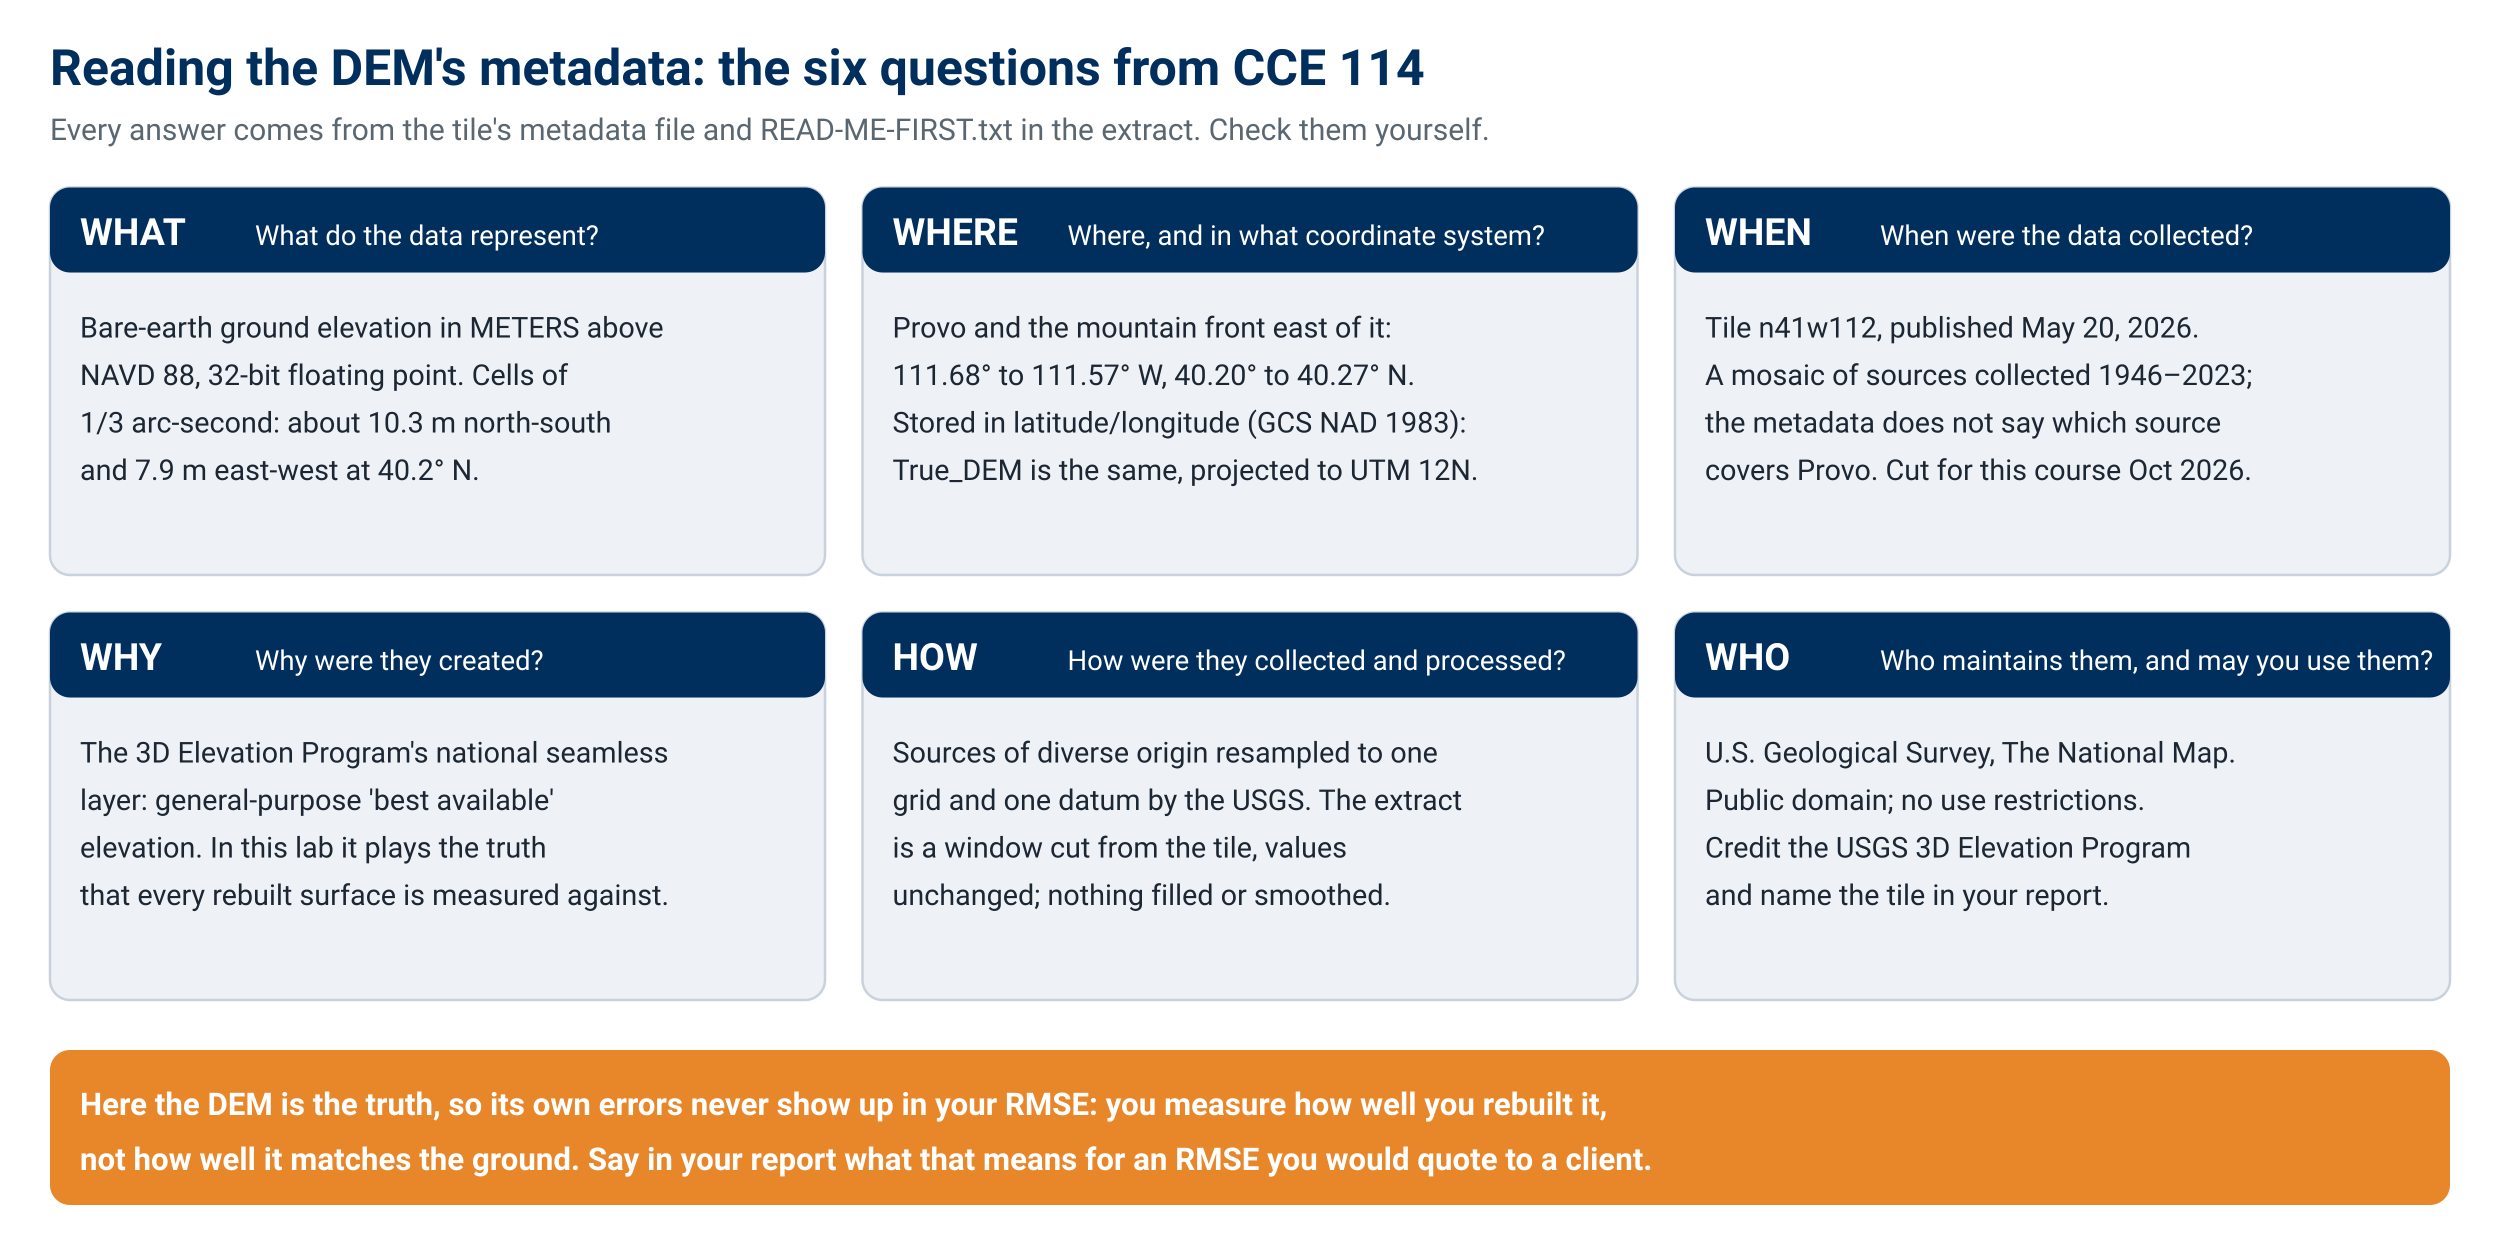
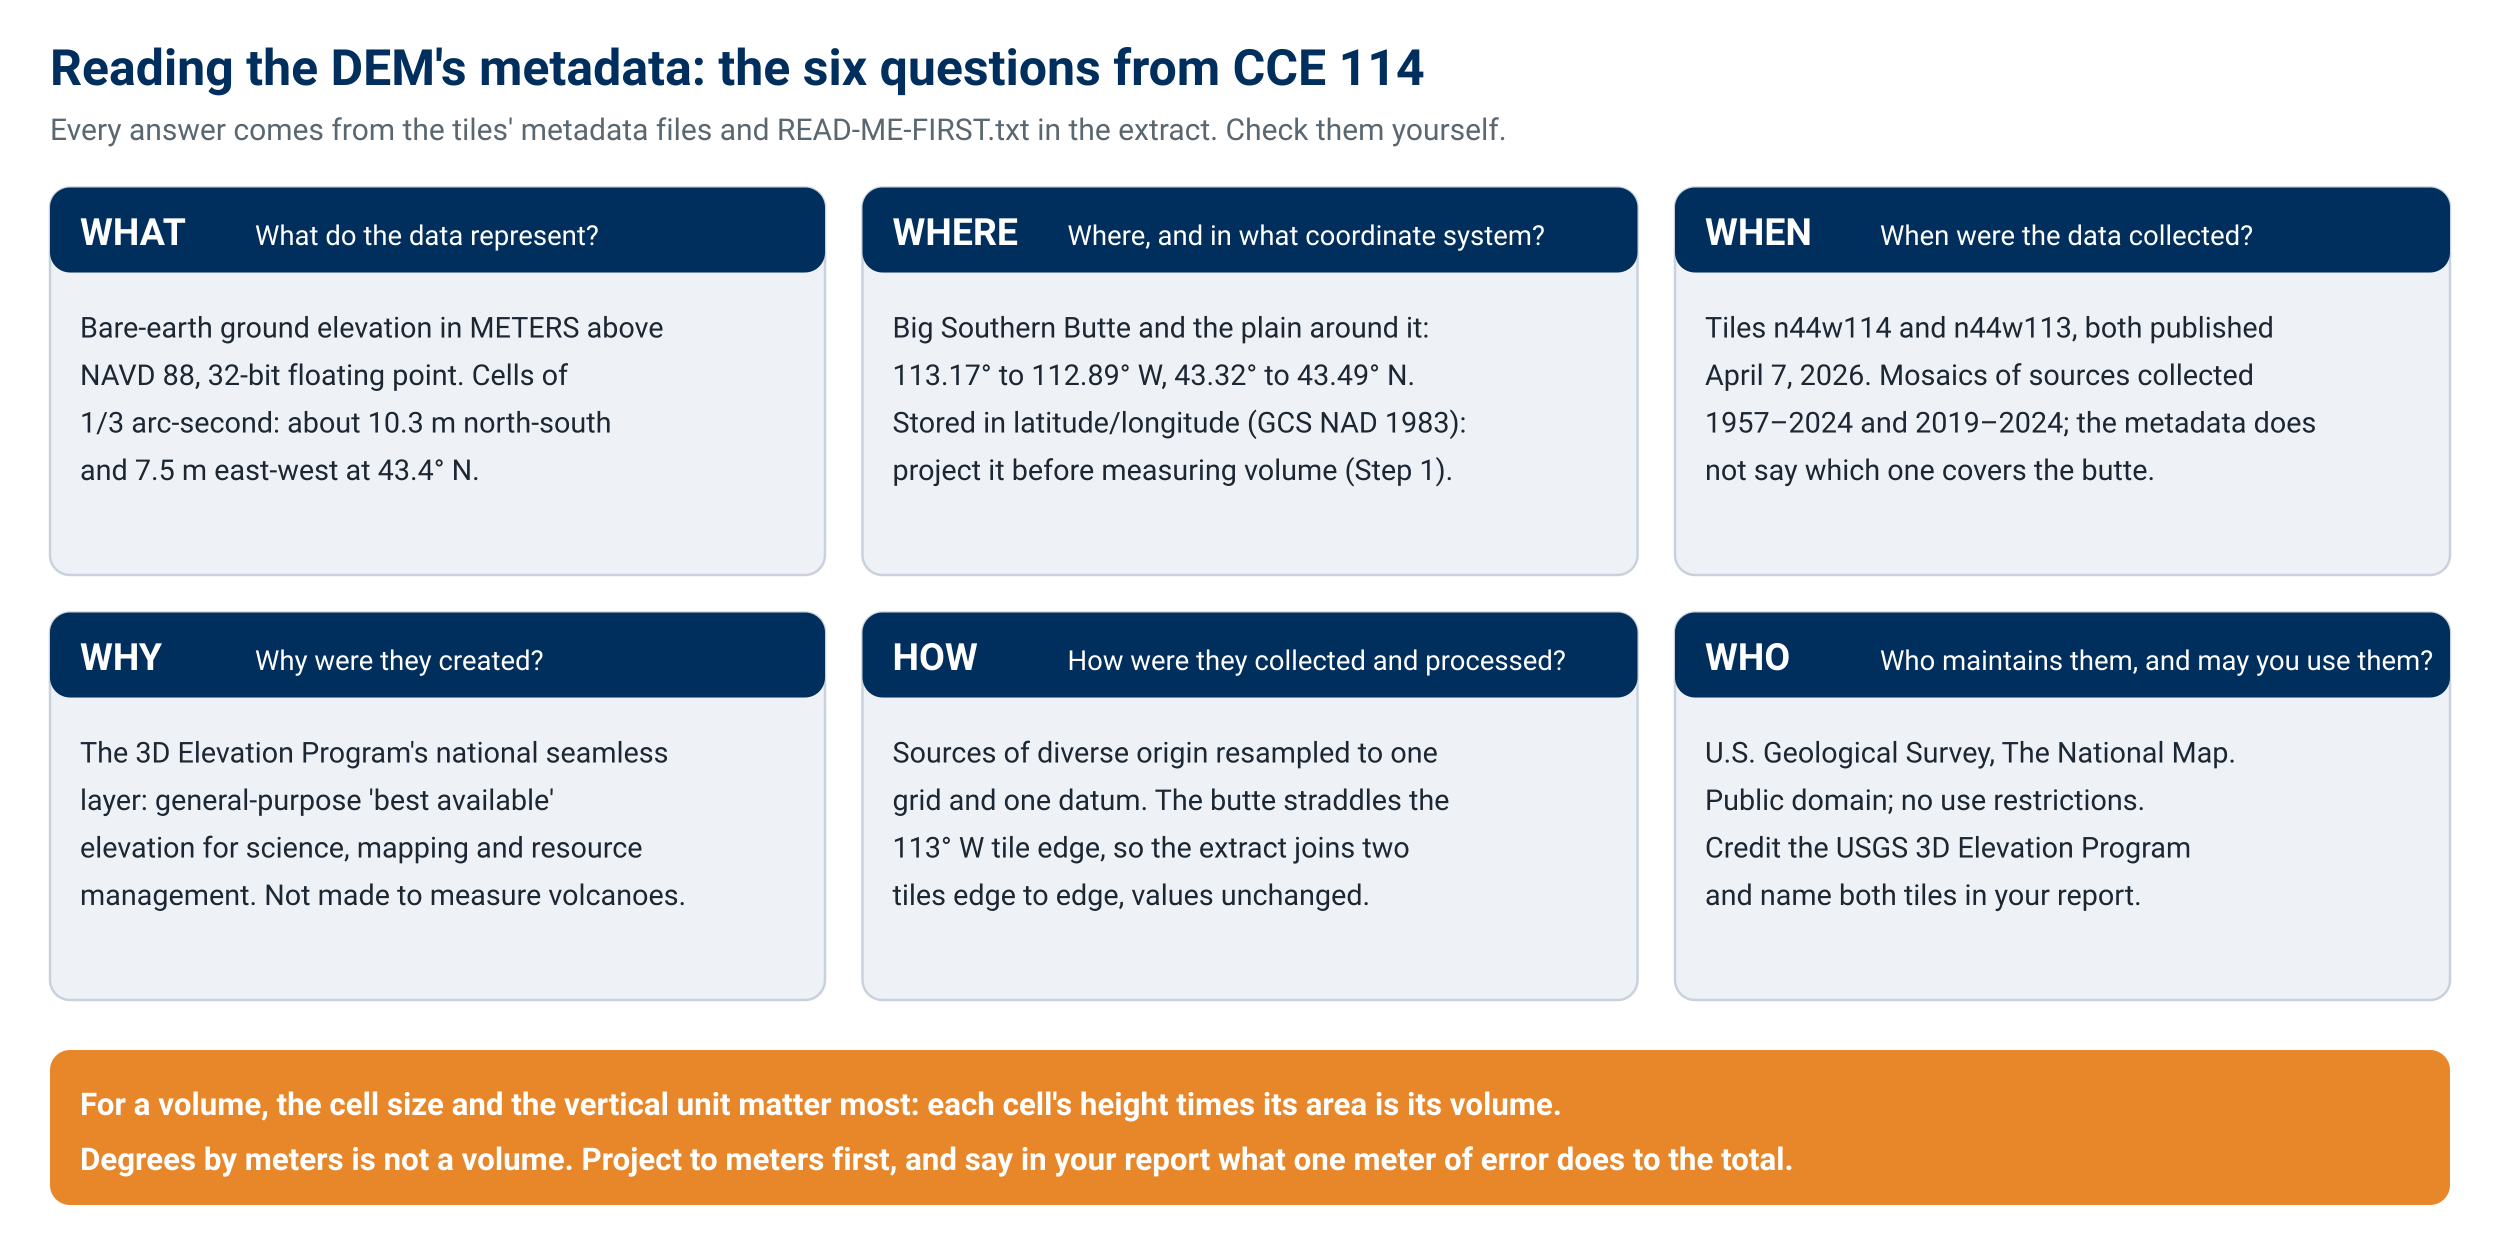
- <svg xmlns="http://www.w3.org/2000/svg" viewBox="0 0 1000 500" width="1000" height="500" role="img" aria-label="The six metadata questions applied to the Y Mountain DEM">
+ <svg xmlns="http://www.w3.org/2000/svg" viewBox="0 0 1000 500" width="1000" height="500" role="img" aria-label="The six metadata questions applied to the Big Southern Butte DEM">
  <rect width="1000" height="500" fill="white" />
  <text x="20" y="34" font-size="20" font-weight="bold" fill="#002e5d" text-anchor="start" font-family="Segoe UI, Roboto, Helvetica, Arial, sans-serif">Reading the DEM's metadata: the six questions from CCE 114</text>
-   <text x="20" y="56" font-size="12" font-weight="normal" fill="#5b6770" text-anchor="start" font-family="Segoe UI, Roboto, Helvetica, Arial, sans-serif">Every answer comes from the tile's metadata file and READ-ME-FIRST.txt in the extract. Check them yourself.</text>
+   <text x="20" y="56" font-size="12" font-weight="normal" fill="#5b6770" text-anchor="start" font-family="Segoe UI, Roboto, Helvetica, Arial, sans-serif">Every answer comes from the tiles' metadata files and READ-ME-FIRST.txt in the extract. Check them yourself.</text>
  <rect x="20" y="75" width="310" height="155" rx="8" fill="#eef2f6" stroke="#c9d2dc" />
  <rect x="20" y="75" width="310" height="34" rx="8" fill="#002e5d" />
  <text x="32" y="98" font-size="15" font-weight="bold" fill="white" text-anchor="start" font-family="Segoe UI, Roboto, Helvetica, Arial, sans-serif">WHAT</text>
  <text x="102" y="98" font-size="11" font-weight="normal" fill="white" text-anchor="start" font-family="Segoe UI, Roboto, Helvetica, Arial, sans-serif">What do the data represent?</text>
  <text x="32" y="135" font-size="11.5" font-weight="normal" fill="#1c2733" text-anchor="start" font-family="Segoe UI, Roboto, Helvetica, Arial, sans-serif">Bare-earth ground elevation in METERS above</text>
  <text x="32" y="154" font-size="11.5" font-weight="normal" fill="#1c2733" text-anchor="start" font-family="Segoe UI, Roboto, Helvetica, Arial, sans-serif">NAVD 88, 32-bit floating point. Cells of</text>
  <text x="32" y="173" font-size="11.5" font-weight="normal" fill="#1c2733" text-anchor="start" font-family="Segoe UI, Roboto, Helvetica, Arial, sans-serif">1/3 arc-second: about 10.3 m north-south</text>
-   <text x="32" y="192" font-size="11.5" font-weight="normal" fill="#1c2733" text-anchor="start" font-family="Segoe UI, Roboto, Helvetica, Arial, sans-serif">and 7.9 m east-west at 40.2° N.</text>
+   <text x="32" y="192" font-size="11.5" font-weight="normal" fill="#1c2733" text-anchor="start" font-family="Segoe UI, Roboto, Helvetica, Arial, sans-serif">and 7.5 m east-west at 43.4° N.</text>
  <rect x="345" y="75" width="310" height="155" rx="8" fill="#eef2f6" stroke="#c9d2dc" />
  <rect x="345" y="75" width="310" height="34" rx="8" fill="#002e5d" />
  <text x="357" y="98" font-size="15" font-weight="bold" fill="white" text-anchor="start" font-family="Segoe UI, Roboto, Helvetica, Arial, sans-serif">WHERE</text>
  <text x="427" y="98" font-size="11" font-weight="normal" fill="white" text-anchor="start" font-family="Segoe UI, Roboto, Helvetica, Arial, sans-serif">Where, and in what coordinate system?</text>
-   <text x="357" y="135" font-size="11.5" font-weight="normal" fill="#1c2733" text-anchor="start" font-family="Segoe UI, Roboto, Helvetica, Arial, sans-serif">Provo and the mountain front east of it:</text>
-   <text x="357" y="154" font-size="11.5" font-weight="normal" fill="#1c2733" text-anchor="start" font-family="Segoe UI, Roboto, Helvetica, Arial, sans-serif">111.68° to 111.57° W, 40.20° to 40.27° N.</text>
+   <text x="357" y="135" font-size="11.5" font-weight="normal" fill="#1c2733" text-anchor="start" font-family="Segoe UI, Roboto, Helvetica, Arial, sans-serif">Big Southern Butte and the plain around it:</text>
+   <text x="357" y="154" font-size="11.5" font-weight="normal" fill="#1c2733" text-anchor="start" font-family="Segoe UI, Roboto, Helvetica, Arial, sans-serif">113.17° to 112.89° W, 43.32° to 43.49° N.</text>
  <text x="357" y="173" font-size="11.5" font-weight="normal" fill="#1c2733" text-anchor="start" font-family="Segoe UI, Roboto, Helvetica, Arial, sans-serif">Stored in latitude/longitude (GCS NAD 1983):</text>
-   <text x="357" y="192" font-size="11.5" font-weight="normal" fill="#1c2733" text-anchor="start" font-family="Segoe UI, Roboto, Helvetica, Arial, sans-serif">True_DEM is the same, projected to UTM 12N.</text>
+   <text x="357" y="192" font-size="11.5" font-weight="normal" fill="#1c2733" text-anchor="start" font-family="Segoe UI, Roboto, Helvetica, Arial, sans-serif">project it before measuring volume (Step 1).</text>
  <rect x="670" y="75" width="310" height="155" rx="8" fill="#eef2f6" stroke="#c9d2dc" />
  <rect x="670" y="75" width="310" height="34" rx="8" fill="#002e5d" />
  <text x="682" y="98" font-size="15" font-weight="bold" fill="white" text-anchor="start" font-family="Segoe UI, Roboto, Helvetica, Arial, sans-serif">WHEN</text>
  <text x="752" y="98" font-size="11" font-weight="normal" fill="white" text-anchor="start" font-family="Segoe UI, Roboto, Helvetica, Arial, sans-serif">When were the data collected?</text>
-   <text x="682" y="135" font-size="11.5" font-weight="normal" fill="#1c2733" text-anchor="start" font-family="Segoe UI, Roboto, Helvetica, Arial, sans-serif">Tile n41w112, published May 20, 2026.</text>
-   <text x="682" y="154" font-size="11.5" font-weight="normal" fill="#1c2733" text-anchor="start" font-family="Segoe UI, Roboto, Helvetica, Arial, sans-serif">A mosaic of sources collected 1946–2023;</text>
-   <text x="682" y="173" font-size="11.5" font-weight="normal" fill="#1c2733" text-anchor="start" font-family="Segoe UI, Roboto, Helvetica, Arial, sans-serif">the metadata does not say which source</text>
-   <text x="682" y="192" font-size="11.5" font-weight="normal" fill="#1c2733" text-anchor="start" font-family="Segoe UI, Roboto, Helvetica, Arial, sans-serif">covers Provo. Cut for this course Oct 2026.</text>
+   <text x="682" y="135" font-size="11.5" font-weight="normal" fill="#1c2733" text-anchor="start" font-family="Segoe UI, Roboto, Helvetica, Arial, sans-serif">Tiles n44w114 and n44w113, both published</text>
+   <text x="682" y="154" font-size="11.5" font-weight="normal" fill="#1c2733" text-anchor="start" font-family="Segoe UI, Roboto, Helvetica, Arial, sans-serif">April 7, 2026. Mosaics of sources collected</text>
+   <text x="682" y="173" font-size="11.5" font-weight="normal" fill="#1c2733" text-anchor="start" font-family="Segoe UI, Roboto, Helvetica, Arial, sans-serif">1957–2024 and 2019–2024; the metadata does</text>
+   <text x="682" y="192" font-size="11.5" font-weight="normal" fill="#1c2733" text-anchor="start" font-family="Segoe UI, Roboto, Helvetica, Arial, sans-serif">not say which one covers the butte.</text>
  <rect x="20" y="245" width="310" height="155" rx="8" fill="#eef2f6" stroke="#c9d2dc" />
  <rect x="20" y="245" width="310" height="34" rx="8" fill="#002e5d" />
  <text x="32" y="268" font-size="15" font-weight="bold" fill="white" text-anchor="start" font-family="Segoe UI, Roboto, Helvetica, Arial, sans-serif">WHY</text>
  <text x="102" y="268" font-size="11" font-weight="normal" fill="white" text-anchor="start" font-family="Segoe UI, Roboto, Helvetica, Arial, sans-serif">Why were they created?</text>
  <text x="32" y="305" font-size="11.5" font-weight="normal" fill="#1c2733" text-anchor="start" font-family="Segoe UI, Roboto, Helvetica, Arial, sans-serif">The 3D Elevation Program's national seamless</text>
  <text x="32" y="324" font-size="11.5" font-weight="normal" fill="#1c2733" text-anchor="start" font-family="Segoe UI, Roboto, Helvetica, Arial, sans-serif">layer: general-purpose 'best available'</text>
-   <text x="32" y="343" font-size="11.5" font-weight="normal" fill="#1c2733" text-anchor="start" font-family="Segoe UI, Roboto, Helvetica, Arial, sans-serif">elevation. In this lab it plays the truth</text>
-   <text x="32" y="362" font-size="11.5" font-weight="normal" fill="#1c2733" text-anchor="start" font-family="Segoe UI, Roboto, Helvetica, Arial, sans-serif">that every rebuilt surface is measured against.</text>
+   <text x="32" y="343" font-size="11.5" font-weight="normal" fill="#1c2733" text-anchor="start" font-family="Segoe UI, Roboto, Helvetica, Arial, sans-serif">elevation for science, mapping and resource</text>
+   <text x="32" y="362" font-size="11.5" font-weight="normal" fill="#1c2733" text-anchor="start" font-family="Segoe UI, Roboto, Helvetica, Arial, sans-serif">management. Not made to measure volcanoes.</text>
  <rect x="345" y="245" width="310" height="155" rx="8" fill="#eef2f6" stroke="#c9d2dc" />
  <rect x="345" y="245" width="310" height="34" rx="8" fill="#002e5d" />
  <text x="357" y="268" font-size="15" font-weight="bold" fill="white" text-anchor="start" font-family="Segoe UI, Roboto, Helvetica, Arial, sans-serif">HOW</text>
  <text x="427" y="268" font-size="11" font-weight="normal" fill="white" text-anchor="start" font-family="Segoe UI, Roboto, Helvetica, Arial, sans-serif">How were they collected and processed?</text>
  <text x="357" y="305" font-size="11.5" font-weight="normal" fill="#1c2733" text-anchor="start" font-family="Segoe UI, Roboto, Helvetica, Arial, sans-serif">Sources of diverse origin resampled to one</text>
-   <text x="357" y="324" font-size="11.5" font-weight="normal" fill="#1c2733" text-anchor="start" font-family="Segoe UI, Roboto, Helvetica, Arial, sans-serif">grid and one datum by the USGS. The extract</text>
-   <text x="357" y="343" font-size="11.5" font-weight="normal" fill="#1c2733" text-anchor="start" font-family="Segoe UI, Roboto, Helvetica, Arial, sans-serif">is a window cut from the tile, values</text>
-   <text x="357" y="362" font-size="11.5" font-weight="normal" fill="#1c2733" text-anchor="start" font-family="Segoe UI, Roboto, Helvetica, Arial, sans-serif">unchanged; nothing filled or smoothed.</text>
+   <text x="357" y="324" font-size="11.5" font-weight="normal" fill="#1c2733" text-anchor="start" font-family="Segoe UI, Roboto, Helvetica, Arial, sans-serif">grid and one datum. The butte straddles the</text>
+   <text x="357" y="343" font-size="11.5" font-weight="normal" fill="#1c2733" text-anchor="start" font-family="Segoe UI, Roboto, Helvetica, Arial, sans-serif">113° W tile edge, so the extract joins two</text>
+   <text x="357" y="362" font-size="11.5" font-weight="normal" fill="#1c2733" text-anchor="start" font-family="Segoe UI, Roboto, Helvetica, Arial, sans-serif">tiles edge to edge, values unchanged.</text>
  <rect x="670" y="245" width="310" height="155" rx="8" fill="#eef2f6" stroke="#c9d2dc" />
  <rect x="670" y="245" width="310" height="34" rx="8" fill="#002e5d" />
  <text x="682" y="268" font-size="15" font-weight="bold" fill="white" text-anchor="start" font-family="Segoe UI, Roboto, Helvetica, Arial, sans-serif">WHO</text>
  <text x="752" y="268" font-size="11" font-weight="normal" fill="white" text-anchor="start" font-family="Segoe UI, Roboto, Helvetica, Arial, sans-serif">Who maintains them, and may you use them?</text>
  <text x="682" y="305" font-size="11.5" font-weight="normal" fill="#1c2733" text-anchor="start" font-family="Segoe UI, Roboto, Helvetica, Arial, sans-serif">U.S. Geological Survey, The National Map.</text>
  <text x="682" y="324" font-size="11.5" font-weight="normal" fill="#1c2733" text-anchor="start" font-family="Segoe UI, Roboto, Helvetica, Arial, sans-serif">Public domain; no use restrictions.</text>
  <text x="682" y="343" font-size="11.5" font-weight="normal" fill="#1c2733" text-anchor="start" font-family="Segoe UI, Roboto, Helvetica, Arial, sans-serif">Credit the USGS 3D Elevation Program</text>
-   <text x="682" y="362" font-size="11.5" font-weight="normal" fill="#1c2733" text-anchor="start" font-family="Segoe UI, Roboto, Helvetica, Arial, sans-serif">and name the tile in your report.</text>
+   <text x="682" y="362" font-size="11.5" font-weight="normal" fill="#1c2733" text-anchor="start" font-family="Segoe UI, Roboto, Helvetica, Arial, sans-serif">and name both tiles in your report.</text>
  <rect x="20" y="420" width="960" height="62" rx="8" fill="#e8862a" />
-   <text x="32" y="446" font-size="12.5" font-weight="bold" fill="white" text-anchor="start" font-family="Segoe UI, Roboto, Helvetica, Arial, sans-serif">Here the DEM is the truth, so its own errors never show up in your RMSE: you measure how well you rebuilt it,</text>
-   <text x="32" y="468" font-size="12.5" font-weight="bold" fill="white" text-anchor="start" font-family="Segoe UI, Roboto, Helvetica, Arial, sans-serif">not how well it matches the ground. Say in your report what that means for an RMSE you would quote to a client.</text>
+   <text x="32" y="446" font-size="12.5" font-weight="bold" fill="white" text-anchor="start" font-family="Segoe UI, Roboto, Helvetica, Arial, sans-serif">For a volume, the cell size and the vertical unit matter most: each cell's height times its area is its volume.</text>
+   <text x="32" y="468" font-size="12.5" font-weight="bold" fill="white" text-anchor="start" font-family="Segoe UI, Roboto, Helvetica, Arial, sans-serif">Degrees by meters is not a volume. Project to meters first, and say in your report what one meter of error does to the total.</text>
</svg>
